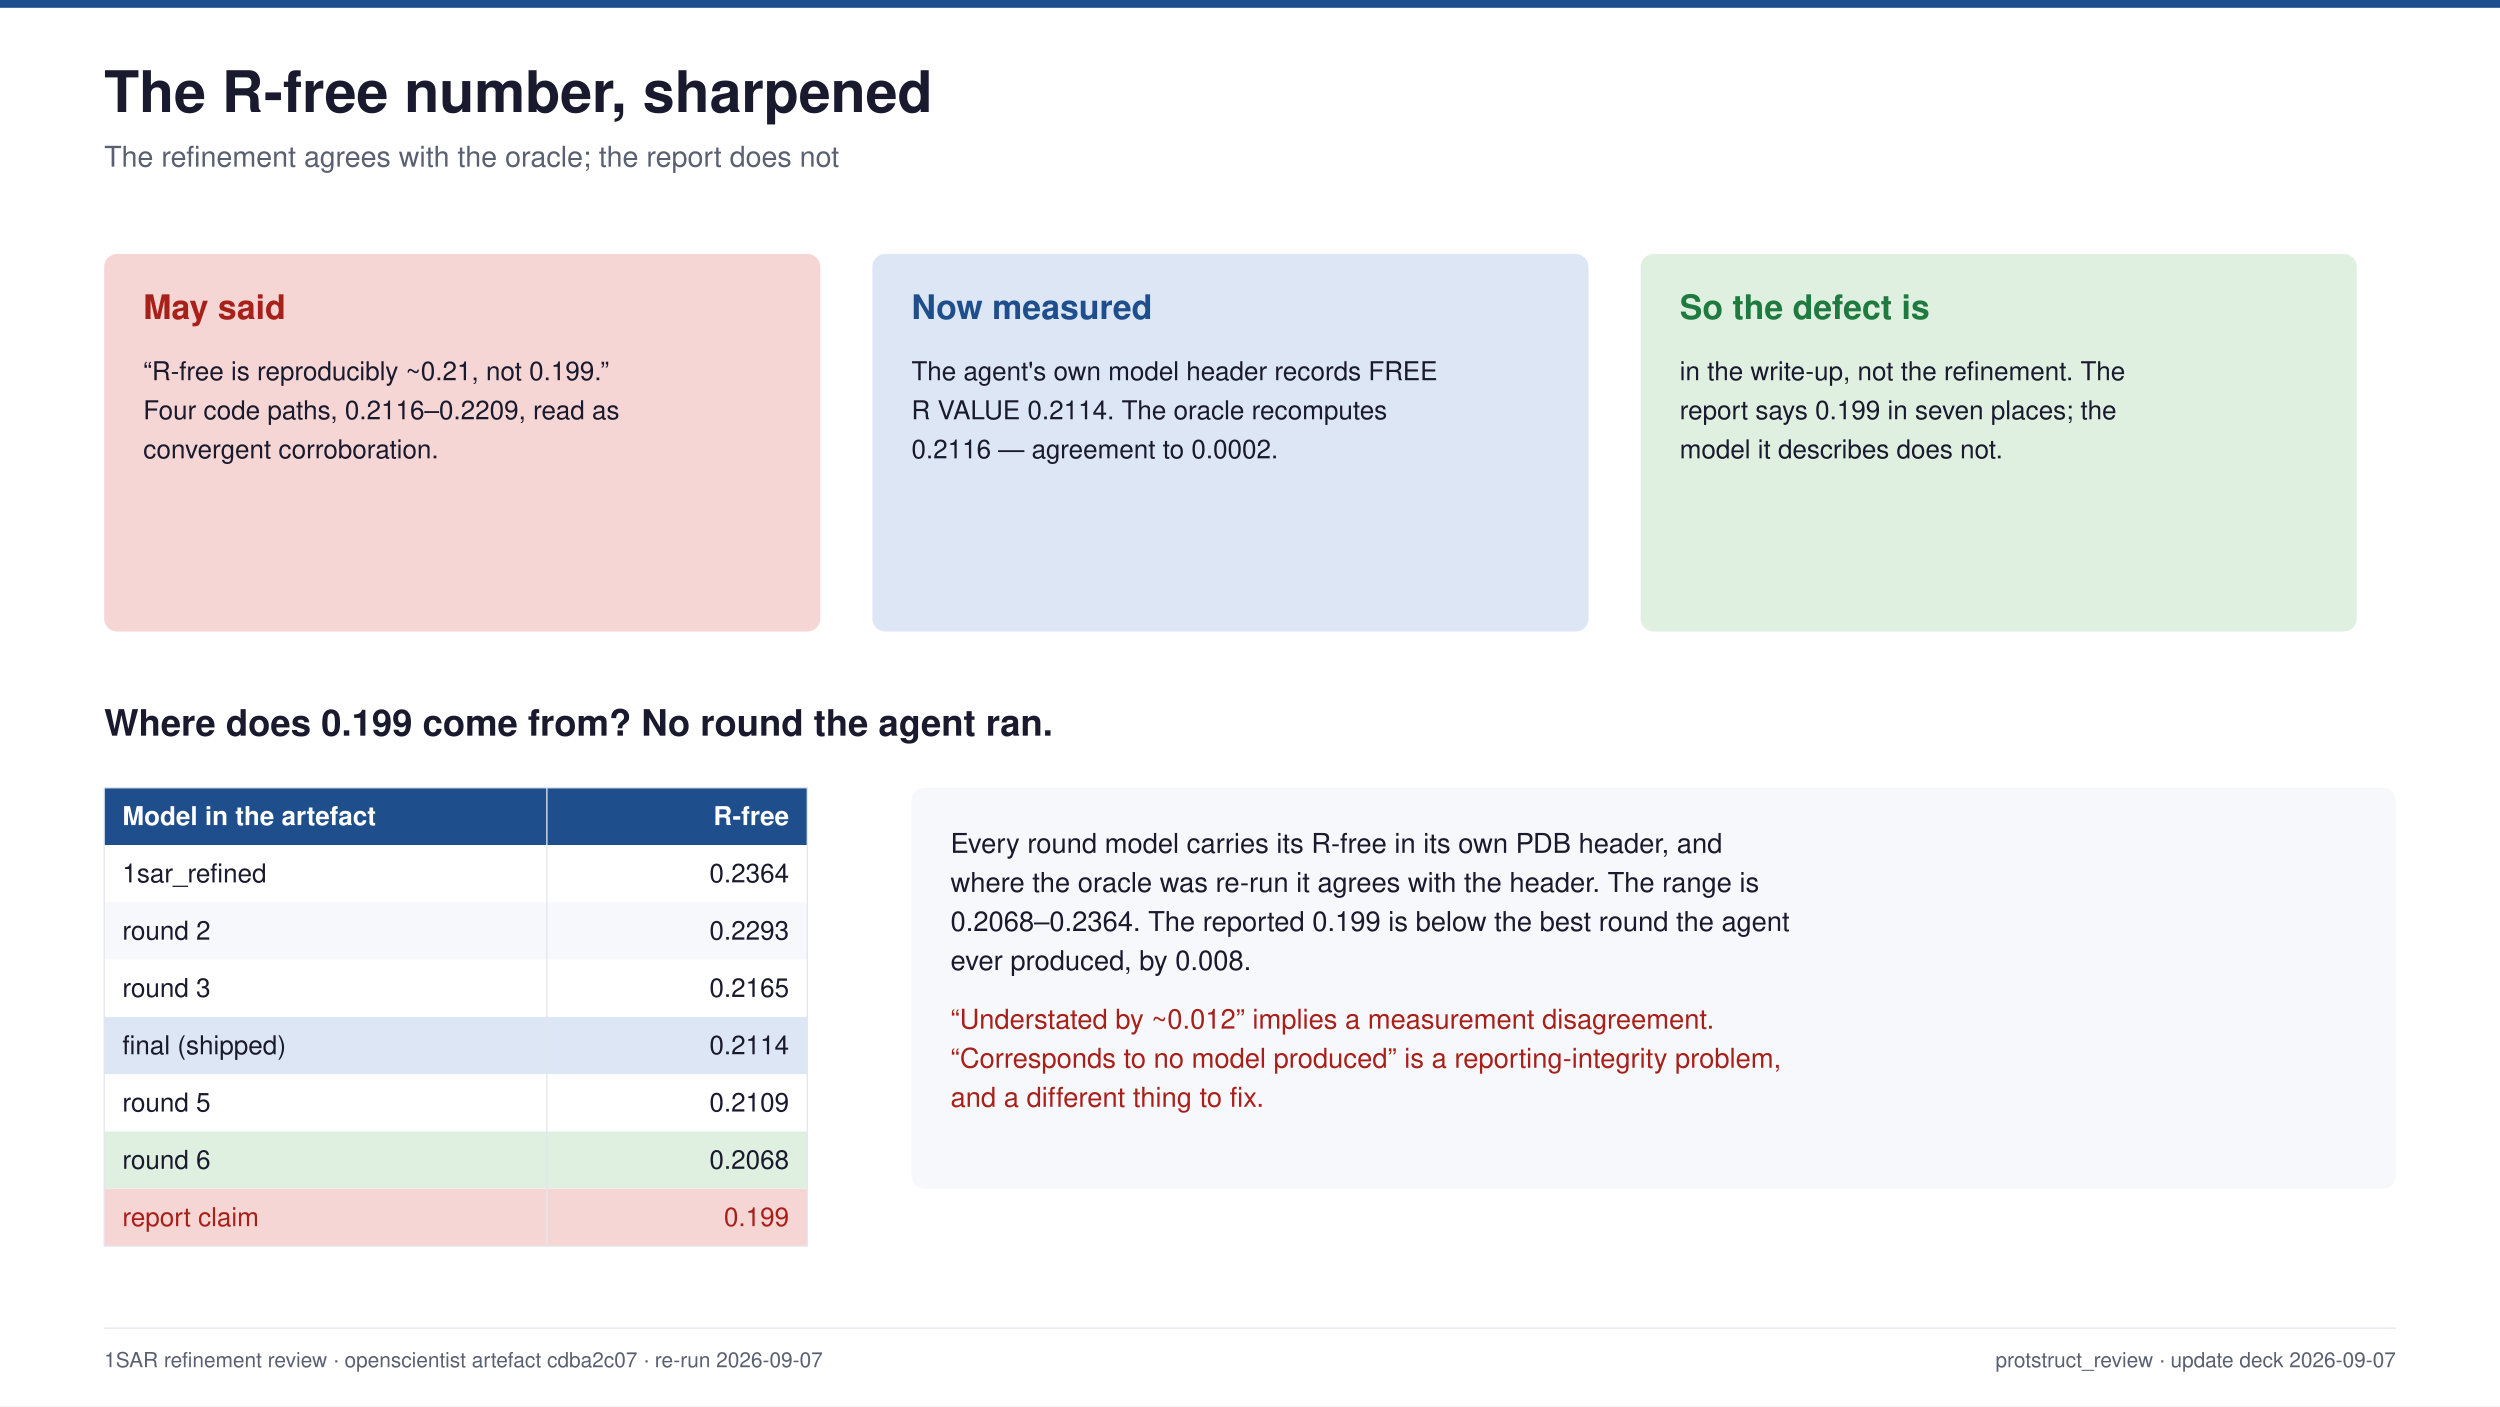
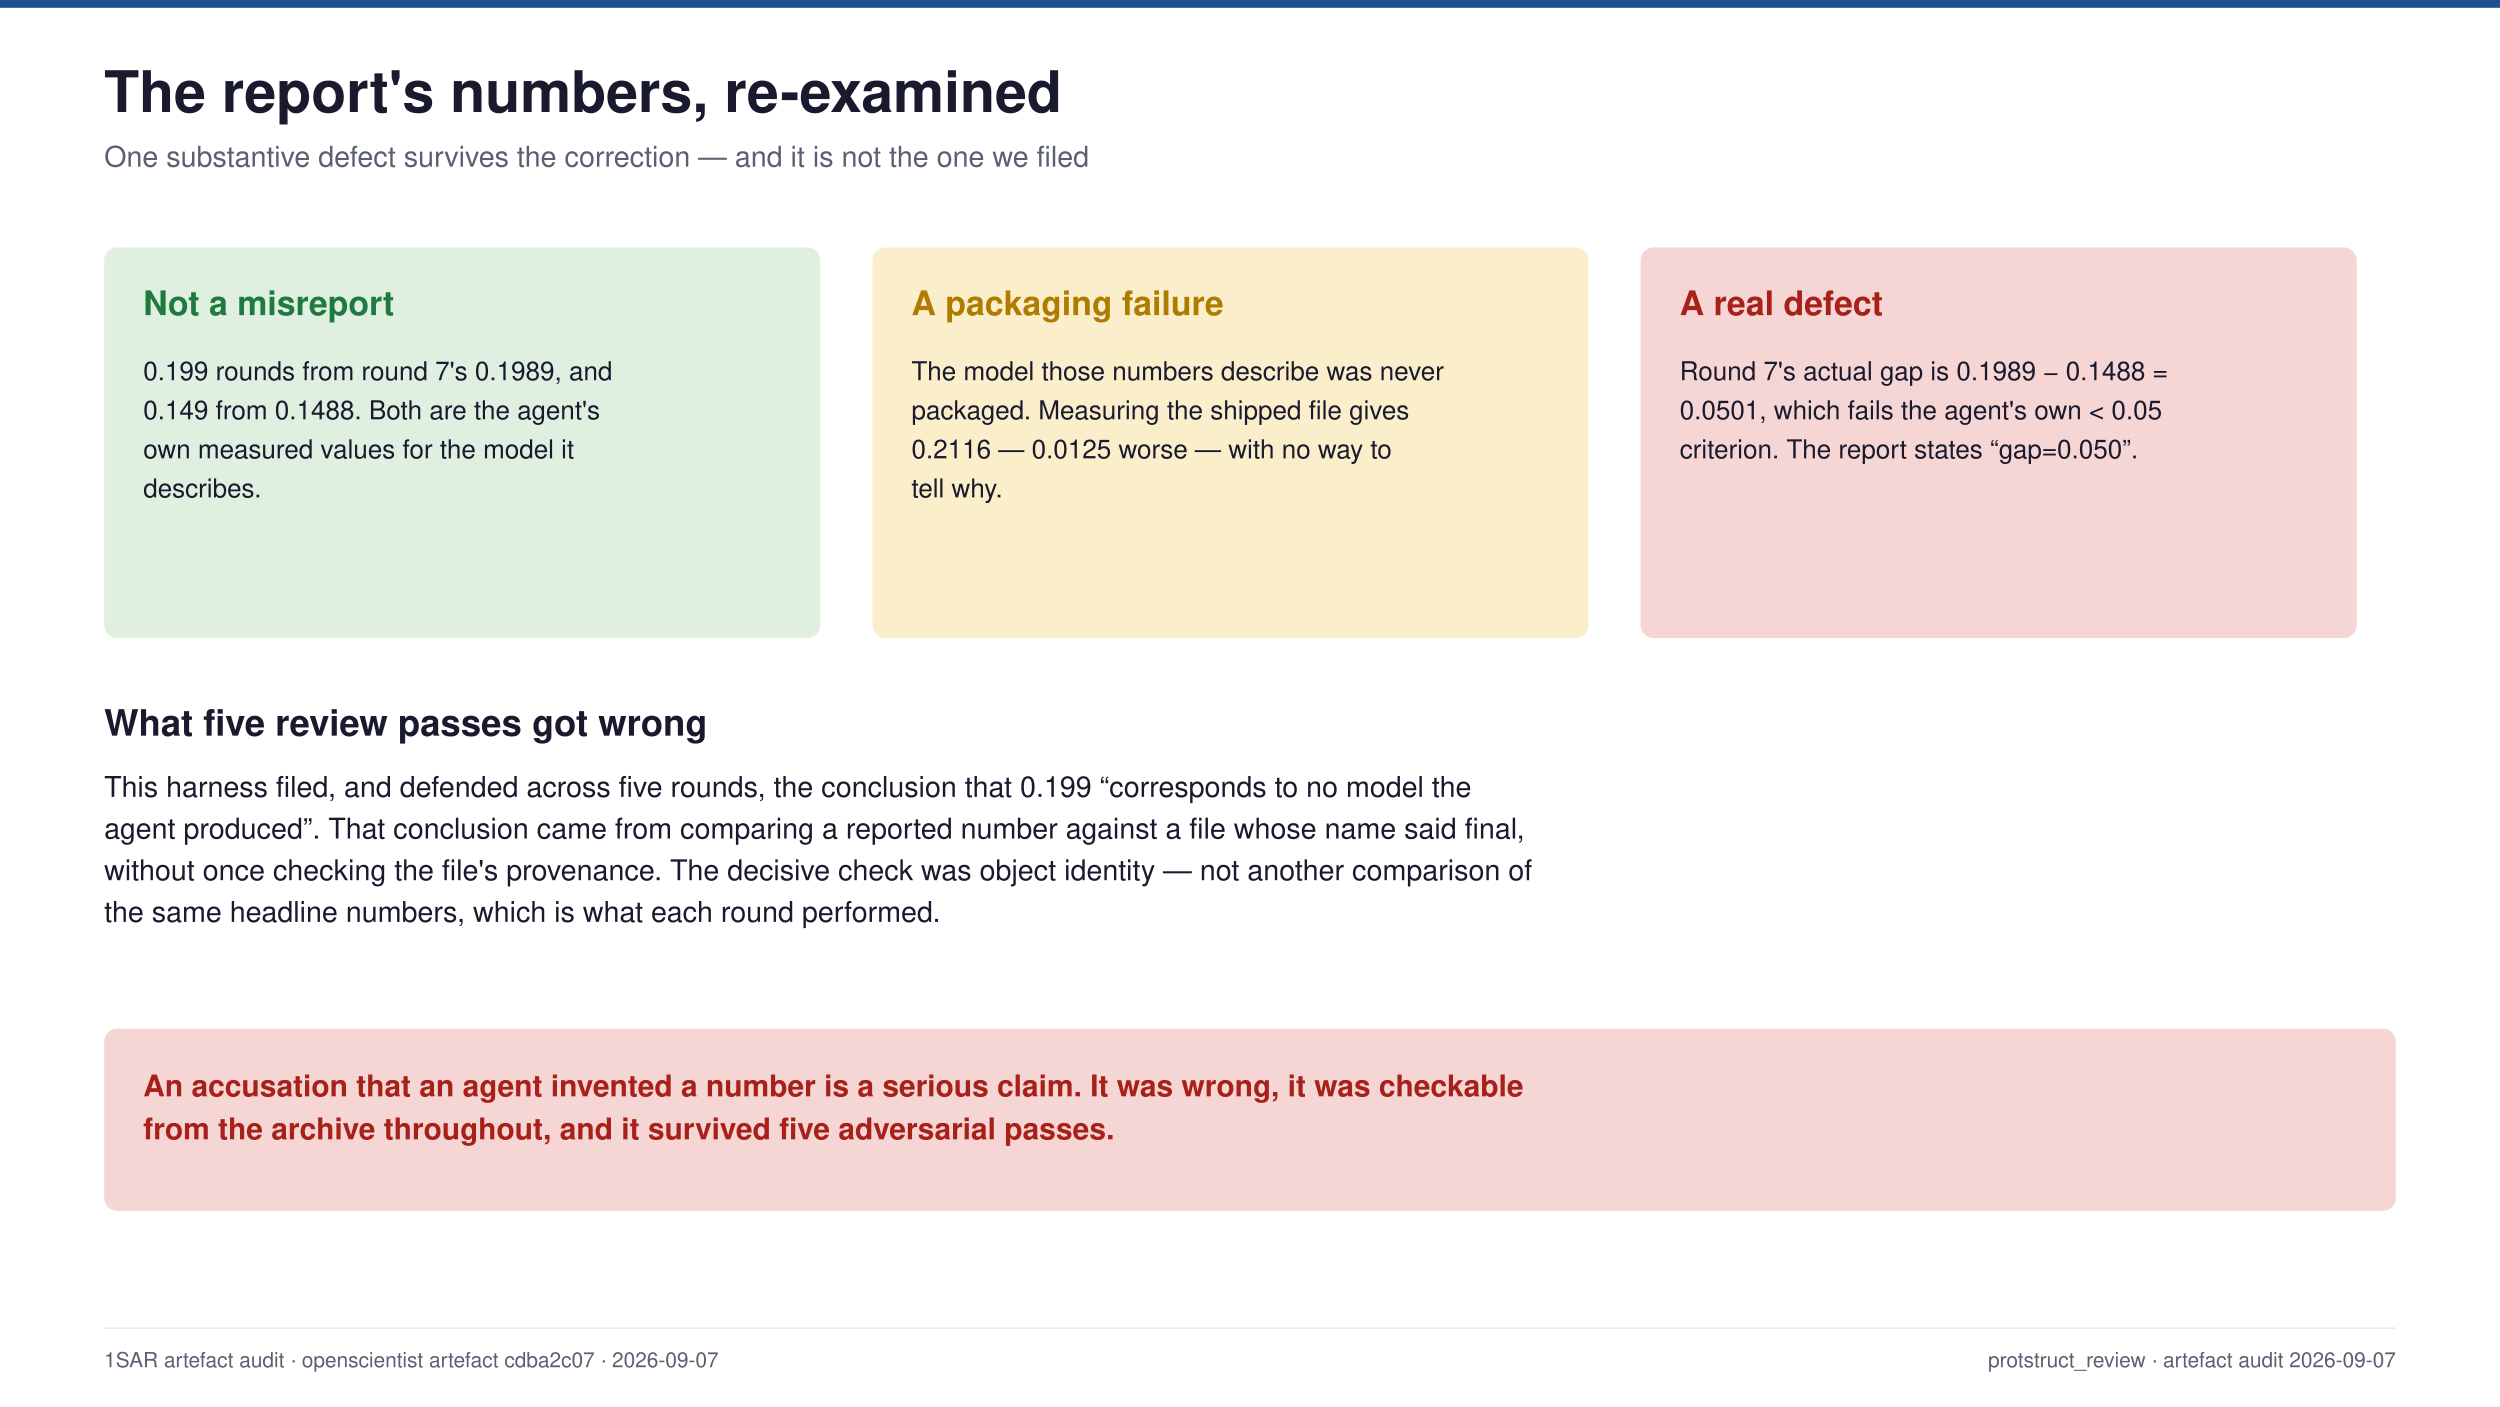
<svg xmlns="http://www.w3.org/2000/svg" width="1920" height="1080" viewBox="0 0 1920 1080" font-family="Helvetica, Arial, sans-serif">
  <rect width="100%" height="100%" fill="#ffffff" />
  <rect x="0" y="0" width="1920" height="6" fill="#1f4e8c" />
-   <text x="80" y="86" font-size="44" font-weight="700" fill="#1a1a2e">The R-free number, sharpened</text>
-   <text x="80" y="128" font-size="22" font-weight="400" fill="#5a6071">The refinement agrees with the oracle; the report does not</text>
+   <text x="80" y="86" font-size="44" font-weight="700" fill="#1a1a2e">The report's numbers, re-examined</text>
+   <text x="80" y="128" font-size="22" font-weight="400" fill="#5a6071">One substantive defect survives the correction — and it is not the one we filed</text>
  <line x1="80" y1="1020" x2="1840" y2="1020" stroke="#e3e6ee" stroke-width="1" />
-   <text x="80" y="1050" font-size="16" fill="#5a6071">1SAR refinement review · openscientist artefact cdba2c07 · re-run 2026-09-07</text>
-   <text x="1840" y="1050" font-size="16" fill="#5a6071" text-anchor="end">protstruct_review · update deck 2026-09-07</text>
-   <rect x="80" y="195" width="550" height="290" rx="10" ry="10" fill="#f5d6d4" />
-   <text x="110" y="245" font-size="26" font-weight="700" fill="#a8201a">May said</text>
-   <text x="110" y="292" font-size="20" font-weight="400" fill="#1a1a2e">“R-free is reproducibly ~0.21, not 0.199.”</text>
-   <text x="110" y="322" font-size="20" font-weight="400" fill="#1a1a2e">Four code paths, 0.2116–0.2209, read as</text>
-   <text x="110" y="352" font-size="20" font-weight="400" fill="#1a1a2e">convergent corroboration.</text>
-   <rect x="670" y="195" width="550" height="290" rx="10" ry="10" fill="#dce6f4" />
-   <text x="700" y="245" font-size="26" font-weight="700" fill="#1f4e8c">Now measured</text>
-   <text x="700" y="292" font-size="20" font-weight="400" fill="#1a1a2e">The agent's own model header records FREE</text>
-   <text x="700" y="322" font-size="20" font-weight="400" fill="#1a1a2e">R VALUE 0.2114. The oracle recomputes</text>
-   <text x="700" y="352" font-size="20" font-weight="400" fill="#1a1a2e">0.2116 — agreement to 0.0002.</text>
-   <rect x="1260" y="195" width="550" height="290" rx="10" ry="10" fill="#dff0e1" />
-   <text x="1290" y="245" font-size="26" font-weight="700" fill="#1f7a3f">So the defect is</text>
-   <text x="1290" y="292" font-size="20" font-weight="400" fill="#1a1a2e">in the write-up, not the refinement. The</text>
-   <text x="1290" y="322" font-size="20" font-weight="400" fill="#1a1a2e">report says 0.199 in seven places; the</text>
-   <text x="1290" y="352" font-size="20" font-weight="400" fill="#1a1a2e">model it describes does not.</text>
-   <text x="80" y="565" font-size="28" font-weight="700" fill="#1a1a2e">Where does 0.199 come from? No round the agent ran.</text>
-   <rect x="80" y="605" width="540" height="44" fill="#1f4e8c" />
-   <text x="94" y="633.667" font-size="20" font-weight="700" fill="#ffffff" text-anchor="start">Model in the artefact</text>
-   <text x="606" y="633.667" font-size="20" font-weight="700" fill="#ffffff" text-anchor="end">R-free</text>
-   <rect x="80" y="649" width="540" height="44" fill="#ffffff" />
-   <text x="94" y="677.667" font-size="20" fill="#1a1a2e" text-anchor="start">1sar_refined</text>
-   <text x="606" y="677.667" font-size="20" fill="#1a1a2e" text-anchor="end">0.2364</text>
-   <rect x="80" y="693" width="540" height="44" fill="#f7f8fb" />
-   <text x="94" y="721.667" font-size="20" fill="#1a1a2e" text-anchor="start">round 2</text>
-   <text x="606" y="721.667" font-size="20" fill="#1a1a2e" text-anchor="end">0.2293</text>
-   <rect x="80" y="737" width="540" height="44" fill="#ffffff" />
-   <text x="94" y="765.667" font-size="20" fill="#1a1a2e" text-anchor="start">round 3</text>
-   <text x="606" y="765.667" font-size="20" fill="#1a1a2e" text-anchor="end">0.2165</text>
-   <rect x="80" y="781" width="540" height="44" fill="#f7f8fb" />
-   <rect x="80" y="781" width="340" height="44" fill="#dce6f4" />
-   <text x="94" y="809.667" font-size="20" fill="#1a1a2e" text-anchor="start">final (shipped)</text>
-   <rect x="420" y="781" width="200" height="44" fill="#dce6f4" />
-   <text x="606" y="809.667" font-size="20" fill="#1a1a2e" text-anchor="end">0.2114</text>
-   <rect x="80" y="825" width="540" height="44" fill="#ffffff" />
-   <text x="94" y="853.667" font-size="20" fill="#1a1a2e" text-anchor="start">round 5</text>
-   <text x="606" y="853.667" font-size="20" fill="#1a1a2e" text-anchor="end">0.2109</text>
-   <rect x="80" y="869" width="540" height="44" fill="#f7f8fb" />
-   <rect x="80" y="869" width="340" height="44" fill="#dff0e1" />
-   <text x="94" y="897.667" font-size="20" fill="#1a1a2e" text-anchor="start">round 6</text>
-   <rect x="420" y="869" width="200" height="44" fill="#dff0e1" />
-   <text x="606" y="897.667" font-size="20" fill="#1a1a2e" text-anchor="end">0.2068</text>
-   <rect x="80" y="913" width="540" height="44" fill="#ffffff" />
-   <rect x="80" y="913" width="340" height="44" fill="#f5d6d4" />
-   <text x="94" y="941.667" font-size="20" fill="#a8201a" text-anchor="start">report claim</text>
-   <rect x="420" y="913" width="200" height="44" fill="#f5d6d4" />
-   <text x="606" y="941.667" font-size="20" fill="#a8201a" text-anchor="end">0.199</text>
-   <rect x="80" y="605" width="540" height="352" fill="none" stroke="#e3e6ee" stroke-width="1" />
-   <line x1="420" y1="605" x2="420" y2="957" stroke="#e3e6ee" stroke-width="1" />
-   <rect x="700" y="605" width="1140" height="308" rx="10" ry="10" fill="#f7f8fb" />
-   <text x="730" y="655" font-size="21" font-weight="400" fill="#1a1a2e">Every round model carries its R-free in its own PDB header, and</text>
-   <text x="730" y="685" font-size="21" font-weight="400" fill="#1a1a2e">where the oracle was re-run it agrees with the header. The range is</text>
-   <text x="730" y="715" font-size="21" font-weight="400" fill="#1a1a2e">0.2068–0.2364. The reported 0.199 is below the best round the agent</text>
-   <text x="730" y="745" font-size="21" font-weight="400" fill="#1a1a2e">ever produced, by 0.008.</text>
-   <text x="730" y="790" font-size="21" font-weight="400" fill="#a8201a">“Understated by ~0.012” implies a measurement disagreement.</text>
-   <text x="730" y="820" font-size="21" font-weight="400" fill="#a8201a">“Corresponds to no model produced” is a reporting-integrity problem,</text>
-   <text x="730" y="850" font-size="21" font-weight="400" fill="#a8201a">and a different thing to fix.</text>
+   <text x="80" y="1050" font-size="16" fill="#5a6071">1SAR artefact audit · openscientist artefact cdba2c07 · 2026-09-07</text>
+   <text x="1840" y="1050" font-size="16" fill="#5a6071" text-anchor="end">protstruct_review · artefact audit 2026-09-07</text>
+   <rect x="80" y="190" width="550" height="300" rx="10" ry="10" fill="#dff0e1" />
+   <text x="110" y="242" font-size="26" font-weight="700" fill="#1f7a3f">Not a misreport</text>
+   <text x="110" y="292" font-size="20" font-weight="400" fill="#1a1a2e">0.199 rounds from round 7's 0.1989, and</text>
+   <text x="110" y="322" font-size="20" font-weight="400" fill="#1a1a2e">0.149 from 0.1488. Both are the agent's</text>
+   <text x="110" y="352" font-size="20" font-weight="400" fill="#1a1a2e">own measured values for the model it</text>
+   <text x="110" y="382" font-size="20" font-weight="400" fill="#1a1a2e">describes.</text>
+   <rect x="670" y="190" width="550" height="300" rx="10" ry="10" fill="#fbeecb" />
+   <text x="700" y="242" font-size="26" font-weight="700" fill="#b07c00">A packaging failure</text>
+   <text x="700" y="292" font-size="20" font-weight="400" fill="#1a1a2e">The model those numbers describe was never</text>
+   <text x="700" y="322" font-size="20" font-weight="400" fill="#1a1a2e">packaged. Measuring the shipped file gives</text>
+   <text x="700" y="352" font-size="20" font-weight="400" fill="#1a1a2e">0.2116 — 0.0125 worse — with no way to</text>
+   <text x="700" y="382" font-size="20" font-weight="400" fill="#1a1a2e">tell why.</text>
+   <rect x="1260" y="190" width="550" height="300" rx="10" ry="10" fill="#f5d6d4" />
+   <text x="1290" y="242" font-size="26" font-weight="700" fill="#a8201a">A real defect</text>
+   <text x="1290" y="292" font-size="20" font-weight="400" fill="#1a1a2e">Round 7's actual gap is 0.1989 − 0.1488 =</text>
+   <text x="1290" y="322" font-size="20" font-weight="400" fill="#1a1a2e">0.0501, which fails the agent's own &lt; 0.05</text>
+   <text x="1290" y="352" font-size="20" font-weight="400" fill="#1a1a2e">criterion. The report states “gap=0.050”.</text>
+   <text x="80" y="565" font-size="28" font-weight="700" fill="#1a1a2e">What five review passes got wrong</text>
+   <text x="80" y="612" font-size="22" font-weight="400" fill="#1a1a2e">This harness filed, and defended across five rounds, the conclusion that 0.199 “corresponds to no model the</text>
+   <text x="80" y="644" font-size="22" font-weight="400" fill="#1a1a2e">agent produced”. That conclusion came from comparing a reported number against a file whose name said final,</text>
+   <text x="80" y="676" font-size="22" font-weight="400" fill="#1a1a2e">without once checking the file's provenance. The decisive check was object identity — not another comparison of</text>
+   <text x="80" y="708" font-size="22" font-weight="400" fill="#1a1a2e">the same headline numbers, which is what each round performed.</text>
+   <rect x="80" y="790" width="1760" height="140" rx="10" ry="10" fill="#f5d6d4" />
+   <text x="110" y="842" font-size="23" font-weight="700" fill="#a8201a">An accusation that an agent invented a number is a serious claim. It was wrong, it was checkable</text>
+   <text x="110" y="875" font-size="23" font-weight="700" fill="#a8201a">from the archive throughout, and it survived five adversarial passes.</text>
</svg>
